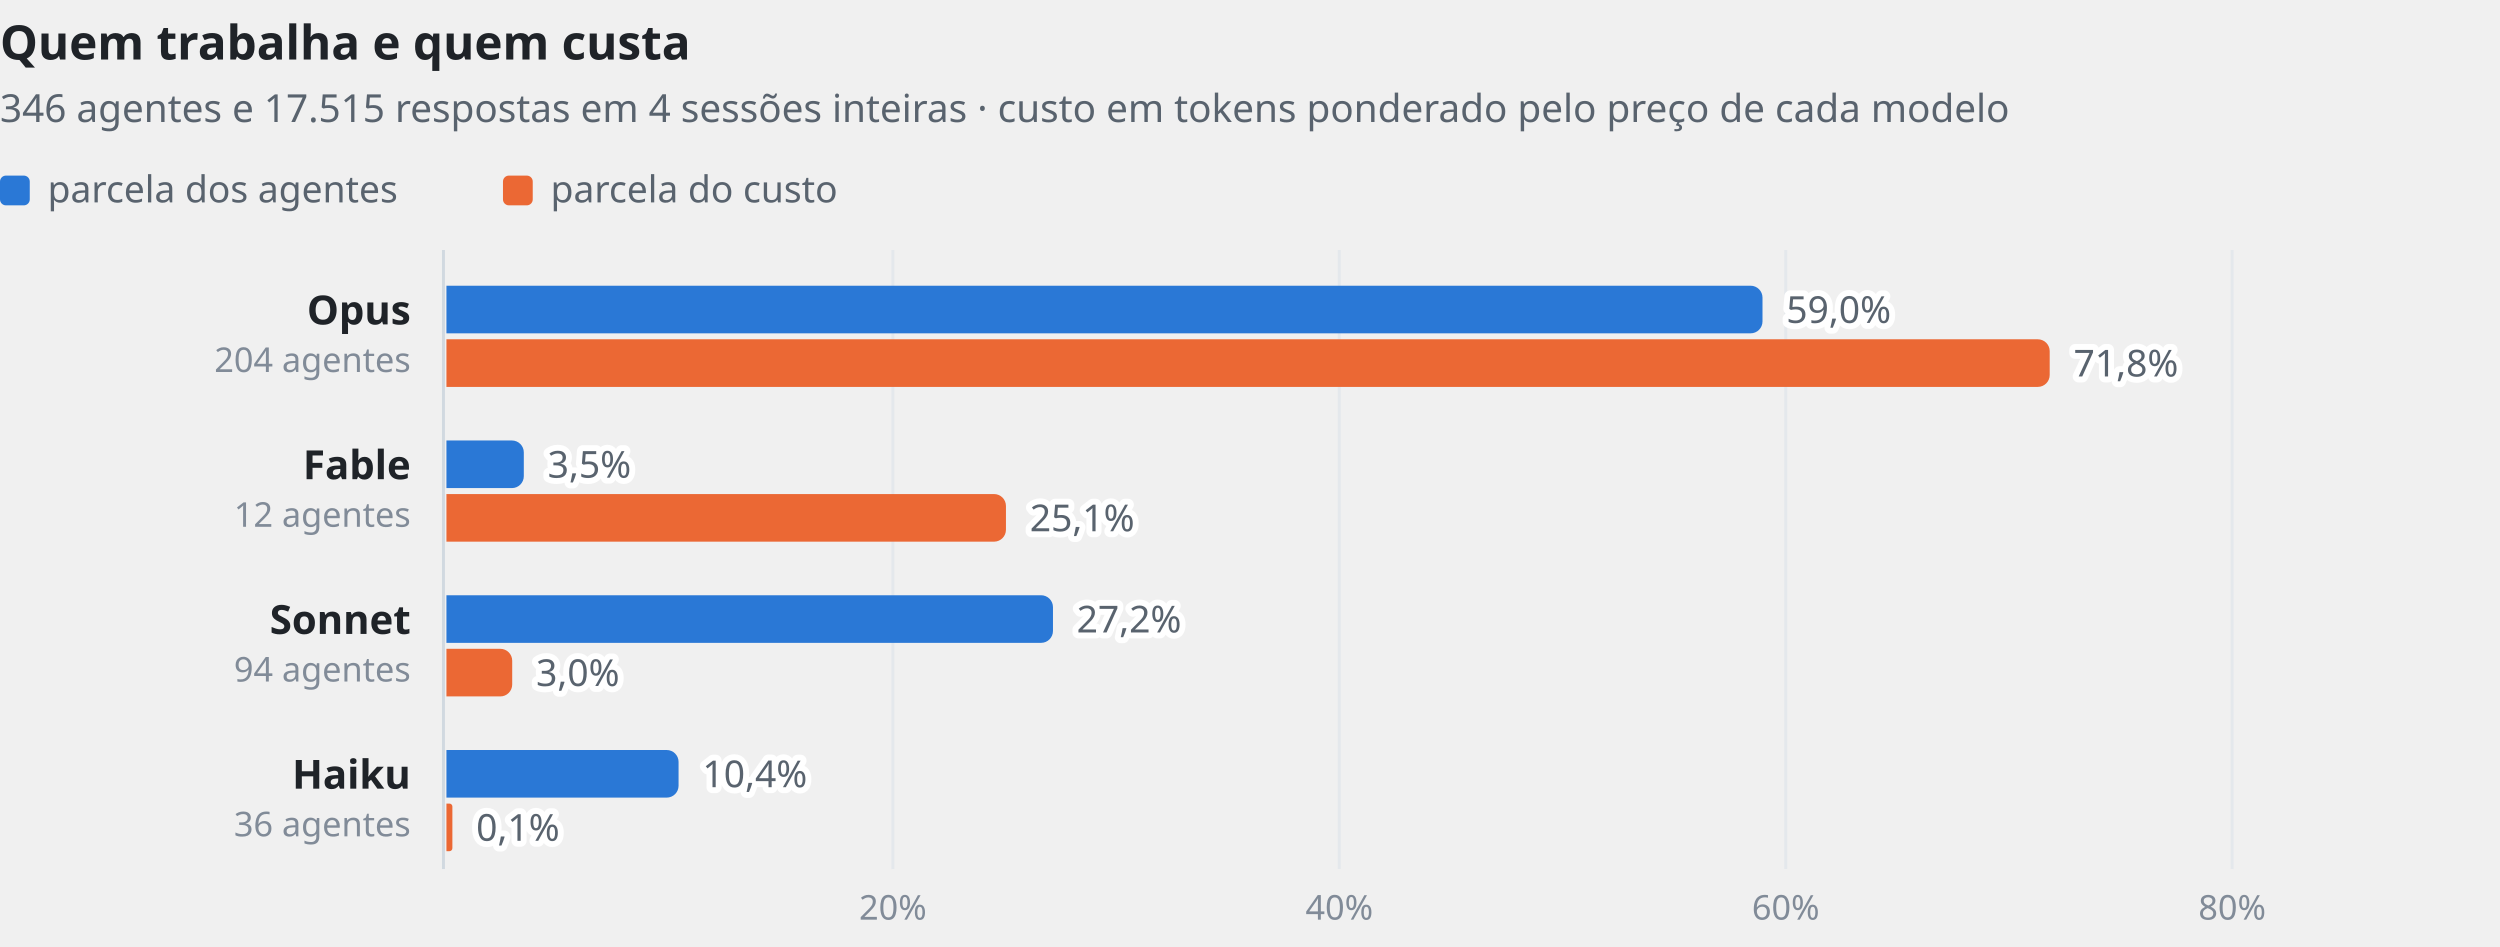
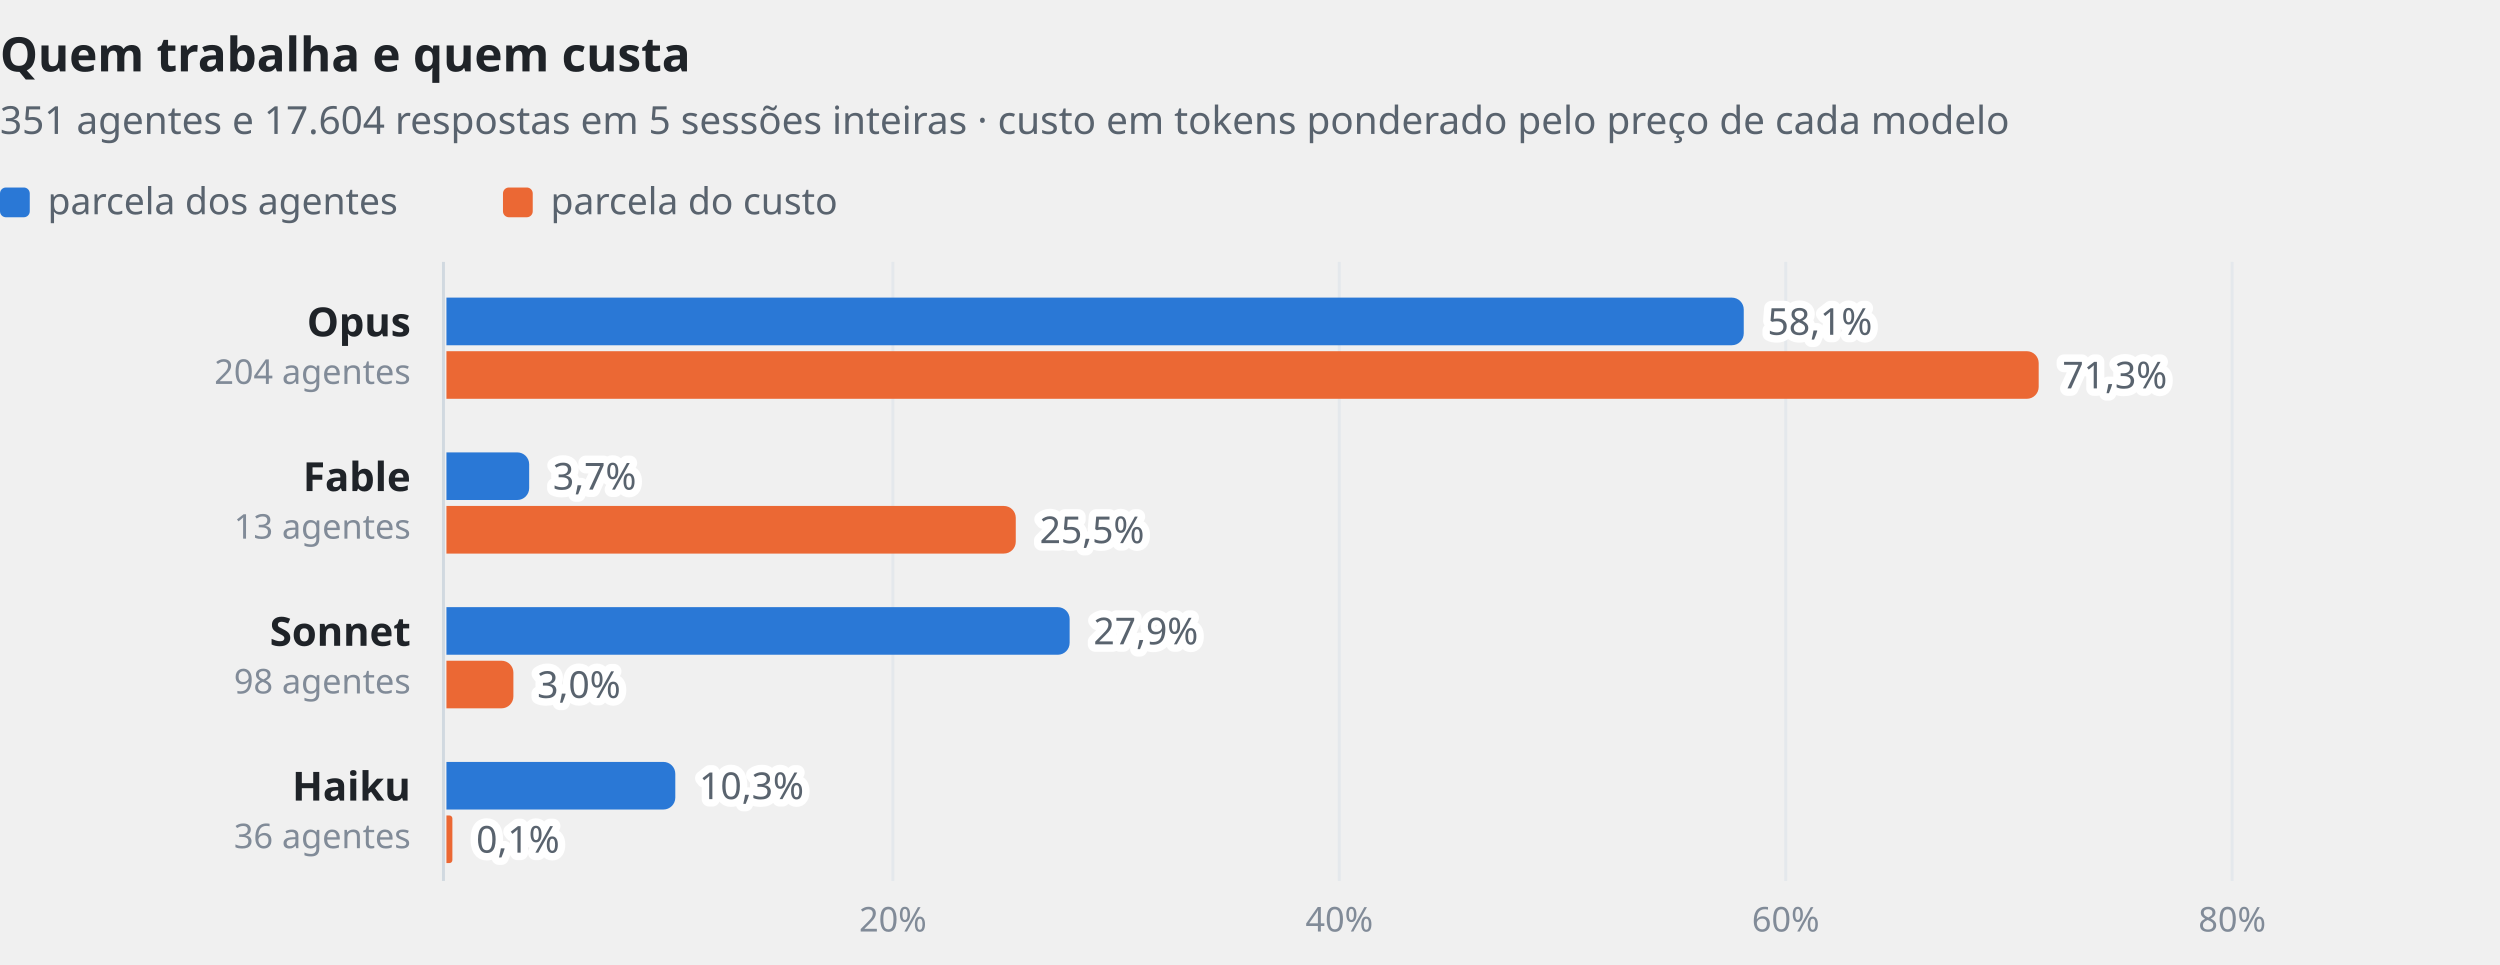
- <svg xmlns="http://www.w3.org/2000/svg" viewBox="0 0 840 318" width="840" height="318" role="img" aria-label="Parcela dos agentes e parcela do custo por modelo: opus 59,0% dos agentes e 71,8% do custo; fable 3,5% dos agentes e 25,1% do custo; sonnet 27,2% dos agentes e 3,0% do custo; haiku 10,4% dos agentes e 0,1% do custo" font-family="-apple-system,BlinkMacSystemFont,'Segoe UI','Noto Sans',Helvetica,Arial,sans-serif">
-   <text x="0" y="20" font-size="16" fill="#1f2328" font-weight="700" text-anchor="start">Quem trabalha e quem custa</text>
-   <text x="0" y="41" font-size="13" fill="#59636e" font-weight="400" text-anchor="start">346 agentes e 17.515 respostas em 4 sessões inteiras · custo em tokens ponderado pelo preço de cada modelo</text>
-   <rect x="0" y="59" width="10" height="10" rx="2" fill="#2a78d6" />
-   <text x="16" y="68" font-size="12.5" fill="#59636e" font-weight="400" text-anchor="start">parcela dos agentes</text>
-   <rect x="169" y="59" width="10" height="10" rx="2" fill="#eb6834" />
-   <text x="185" y="68" font-size="12.5" fill="#59636e" font-weight="400" text-anchor="start">parcela do custo</text>
-   <path d="M300.0 84V292" stroke="#e4e8ec" stroke-width="1" />
-   <text x="300.0" y="309" font-size="11.5" fill="#818b98" font-weight="400" text-anchor="middle">20%</text>
-   <path d="M450.0 84V292" stroke="#e4e8ec" stroke-width="1" />
-   <text x="450.0" y="309" font-size="11.5" fill="#818b98" font-weight="400" text-anchor="middle">40%</text>
-   <path d="M600.0 84V292" stroke="#e4e8ec" stroke-width="1" />
-   <text x="600.0" y="309" font-size="11.5" fill="#818b98" font-weight="400" text-anchor="middle">60%</text>
-   <path d="M750.0 84V292" stroke="#e4e8ec" stroke-width="1" />
-   <text x="750.0" y="309" font-size="11.5" fill="#818b98" font-weight="400" text-anchor="middle">80%</text>
-   <path d="M149 84V292" stroke="#d1d9e0" stroke-width="1" />
-   <text x="138" y="109" font-size="13.5" fill="#1f2328" font-weight="600" text-anchor="end">Opus</text>
-   <text x="138" y="125" font-size="11.5" fill="#818b98" font-weight="400" text-anchor="end">204 agentes</text>
-   <path d="M150.0 96.0h438.2a4.0 4.0 0 0 1 4.0 4.0v8.0a4.0 4.0 0 0 1 -4.0 4.0h-438.2z" fill="#2a78d6" />
-   <text x="600.197" y="108.5" font-size="12.5" fill="#59636e" font-weight="400" text-anchor="start" stroke="#ffffff" stroke-width="4" paint-order="stroke" stroke-linejoin="round">59,0%</text>
-   <path d="M150.0 114.0h534.7a4.0 4.0 0 0 1 4.0 4.0v8.0a4.0 4.0 0 0 1 -4.0 4.0h-534.7z" fill="#eb6834" />
-   <text x="696.725" y="126.5" font-size="12.5" fill="#59636e" font-weight="400" text-anchor="start" stroke="#ffffff" stroke-width="4" paint-order="stroke" stroke-linejoin="round">71,8%</text>
-   <text x="138" y="161" font-size="13.5" fill="#1f2328" font-weight="600" text-anchor="end">Fable</text>
-   <text x="138" y="177" font-size="11.5" fill="#818b98" font-weight="400" text-anchor="end">12 agentes</text>
-   <path d="M150.0 148.0h22.0a4.0 4.0 0 0 1 4.0 4.0v8.0a4.0 4.0 0 0 1 -4.0 4.0h-22.0z" fill="#2a78d6" />
-   <text x="184.012" y="160.5" font-size="12.5" fill="#59636e" font-weight="400" text-anchor="start" stroke="#ffffff" stroke-width="4" paint-order="stroke" stroke-linejoin="round">3,5%</text>
-   <path d="M150.0 166.0h184.0a4.0 4.0 0 0 1 4.0 4.0v8.0a4.0 4.0 0 0 1 -4.0 4.0h-184.0z" fill="#eb6834" />
-   <text x="346.025" y="178.5" font-size="12.5" fill="#59636e" font-weight="400" text-anchor="start" stroke="#ffffff" stroke-width="4" paint-order="stroke" stroke-linejoin="round">25,1%</text>
-   <text x="138" y="213" font-size="13.5" fill="#1f2328" font-weight="600" text-anchor="end">Sonnet</text>
-   <text x="138" y="229" font-size="11.5" fill="#818b98" font-weight="400" text-anchor="end">94 agentes</text>
-   <path d="M150.0 200.0h199.8a4.0 4.0 0 0 1 4.0 4.0v8.0a4.0 4.0 0 0 1 -4.0 4.0h-199.8z" fill="#2a78d6" />
-   <text x="361.757" y="212.5" font-size="12.5" fill="#59636e" font-weight="400" text-anchor="start" stroke="#ffffff" stroke-width="4" paint-order="stroke" stroke-linejoin="round">27,2%</text>
-   <path d="M150.0 218.0h18.1a4.0 4.0 0 0 1 4.0 4.0v8.0a4.0 4.0 0 0 1 -4.0 4.0h-18.1z" fill="#eb6834" />
-   <text x="180.125" y="230.5" font-size="12.5" fill="#59636e" font-weight="400" text-anchor="start" stroke="#ffffff" stroke-width="4" paint-order="stroke" stroke-linejoin="round">3,0%</text>
-   <text x="138" y="265" font-size="13.5" fill="#1f2328" font-weight="600" text-anchor="end">Haiku</text>
-   <text x="138" y="281" font-size="11.5" fill="#818b98" font-weight="400" text-anchor="end">36 agentes</text>
-   <path d="M150.0 252.0h74.0a4.0 4.0 0 0 1 4.0 4.0v8.0a4.0 4.0 0 0 1 -4.0 4.0h-74.0z" fill="#2a78d6" />
-   <text x="236.035" y="264.5" font-size="12.5" fill="#59636e" font-weight="400" text-anchor="start" stroke="#ffffff" stroke-width="4" paint-order="stroke" stroke-linejoin="round">10,4%</text>
-   <path d="M150.0 270.0h1.0a1.0 1.0 0 0 1 1.0 1.0v14.0a1.0 1.0 0 0 1 -1.0 1.0h-1.0z" fill="#eb6834" />
-   <text x="160" y="282.5" font-size="12.5" fill="#59636e" font-weight="400" text-anchor="start" stroke="#ffffff" stroke-width="4" paint-order="stroke" stroke-linejoin="round">0,1%</text>
+ <svg xmlns="http://www.w3.org/2000/svg" viewBox="0 0 840 324" width="840" height="324" role="img" aria-label="Parcela dos agentes e parcela do custo por modelo: Opus 58,1% dos agentes e 71,3% do custo; Fable 3,7% dos agentes e 25,5% do custo; Sonnet 27,9% dos agentes e 3,0% do custo; Haiku 10,3% dos agentes e 0,1% do custo" font-family="-apple-system,BlinkMacSystemFont,'Segoe UI','Noto Sans',Helvetica,Arial,sans-serif">
+   <text x="0" y="24" font-size="16" fill="#1f2328" font-weight="700" text-anchor="start">Quem trabalha e quem custa</text>
+   <text x="0" y="45" font-size="13" fill="#59636e" font-weight="400" text-anchor="start">351 agentes e 17.604 respostas em 5 sessões inteiras · custo em tokens ponderado pelo preço de cada modelo</text>
+   <rect x="0" y="63" width="10" height="10" rx="2" fill="#2a78d6" />
+   <text x="16" y="72" font-size="12.5" fill="#59636e" font-weight="400" text-anchor="start">parcela dos agentes</text>
+   <rect x="169" y="63" width="10" height="10" rx="2" fill="#eb6834" />
+   <text x="185" y="72" font-size="12.5" fill="#59636e" font-weight="400" text-anchor="start">parcela do custo</text>
+   <path d="M300.0 88V296" stroke="#e4e8ec" stroke-width="1" />
+   <text x="300.0" y="313" font-size="11.5" fill="#818b98" font-weight="400" text-anchor="middle">20%</text>
+   <path d="M450.0 88V296" stroke="#e4e8ec" stroke-width="1" />
+   <text x="450.0" y="313" font-size="11.5" fill="#818b98" font-weight="400" text-anchor="middle">40%</text>
+   <path d="M600.0 88V296" stroke="#e4e8ec" stroke-width="1" />
+   <text x="600.0" y="313" font-size="11.5" fill="#818b98" font-weight="400" text-anchor="middle">60%</text>
+   <path d="M750.0 88V296" stroke="#e4e8ec" stroke-width="1" />
+   <text x="750.0" y="313" font-size="11.5" fill="#818b98" font-weight="400" text-anchor="middle">80%</text>
+   <path d="M149 88V296" stroke="#d1d9e0" stroke-width="1" />
+   <text x="138" y="113" font-size="13.5" fill="#1f2328" font-weight="600" text-anchor="end">Opus</text>
+   <text x="138" y="129" font-size="11.5" fill="#818b98" font-weight="400" text-anchor="end">204 agentes</text>
+   <path d="M150.0 100.0h431.9a4.0 4.0 0 0 1 4.0 4.0v8.0a4.0 4.0 0 0 1 -4.0 4.0h-431.9z" fill="#2a78d6" />
+   <text x="593.897" y="112.5" font-size="12.5" fill="#59636e" font-weight="400" text-anchor="start" stroke="#ffffff" stroke-width="5" paint-order="stroke" stroke-linejoin="round">58,1%</text>
+   <path d="M150.0 118.0h531.0a4.0 4.0 0 0 1 4.0 4.0v8.0a4.0 4.0 0 0 1 -4.0 4.0h-531.0z" fill="#eb6834" />
+   <text x="692.975" y="130.5" font-size="12.5" fill="#59636e" font-weight="400" text-anchor="start" stroke="#ffffff" stroke-width="5" paint-order="stroke" stroke-linejoin="round">71,3%</text>
+   <text x="138" y="165" font-size="13.5" fill="#1f2328" font-weight="600" text-anchor="end">Fable</text>
+   <text x="138" y="181" font-size="11.5" fill="#818b98" font-weight="400" text-anchor="end">13 agentes</text>
+   <path d="M150.0 152.0h23.8a4.0 4.0 0 0 1 4.0 4.0v8.0a4.0 4.0 0 0 1 -4.0 4.0h-23.8z" fill="#2a78d6" />
+   <text x="185.778" y="164.5" font-size="12.5" fill="#59636e" font-weight="400" text-anchor="start" stroke="#ffffff" stroke-width="5" paint-order="stroke" stroke-linejoin="round">3,7%</text>
+   <path d="M150.0 170.0h187.3a4.0 4.0 0 0 1 4.0 4.0v8.0a4.0 4.0 0 0 1 -4.0 4.0h-187.3z" fill="#eb6834" />
+   <text x="349.325" y="182.5" font-size="12.5" fill="#59636e" font-weight="400" text-anchor="start" stroke="#ffffff" stroke-width="5" paint-order="stroke" stroke-linejoin="round">25,5%</text>
+   <text x="138" y="217" font-size="13.5" fill="#1f2328" font-weight="600" text-anchor="end">Sonnet</text>
+   <text x="138" y="233" font-size="11.5" fill="#818b98" font-weight="400" text-anchor="end">98 agentes</text>
+   <path d="M150.0 204.0h205.4a4.0 4.0 0 0 1 4.0 4.0v8.0a4.0 4.0 0 0 1 -4.0 4.0h-205.4z" fill="#2a78d6" />
+   <text x="367.402" y="216.5" font-size="12.5" fill="#59636e" font-weight="400" text-anchor="start" stroke="#ffffff" stroke-width="5" paint-order="stroke" stroke-linejoin="round">27,9%</text>
+   <path d="M150.0 222.0h18.5a4.0 4.0 0 0 1 4.0 4.0v8.0a4.0 4.0 0 0 1 -4.0 4.0h-18.5z" fill="#eb6834" />
+   <text x="180.5" y="234.5" font-size="12.5" fill="#59636e" font-weight="400" text-anchor="start" stroke="#ffffff" stroke-width="5" paint-order="stroke" stroke-linejoin="round">3,0%</text>
+   <text x="138" y="269" font-size="13.5" fill="#1f2328" font-weight="600" text-anchor="end">Haiku</text>
+   <text x="138" y="285" font-size="11.5" fill="#818b98" font-weight="400" text-anchor="end">36 agentes</text>
+   <path d="M150.0 256.0h72.9a4.0 4.0 0 0 1 4.0 4.0v8.0a4.0 4.0 0 0 1 -4.0 4.0h-72.9z" fill="#2a78d6" />
+   <text x="234.923" y="268.5" font-size="12.5" fill="#59636e" font-weight="400" text-anchor="start" stroke="#ffffff" stroke-width="5" paint-order="stroke" stroke-linejoin="round">10,3%</text>
+   <path d="M150.0 274.0h1.0a1.0 1.0 0 0 1 1.0 1.0v14.0a1.0 1.0 0 0 1 -1.0 1.0h-1.0z" fill="#eb6834" />
+   <text x="160" y="286.5" font-size="12.5" fill="#59636e" font-weight="400" text-anchor="start" stroke="#ffffff" stroke-width="5" paint-order="stroke" stroke-linejoin="round">0,1%</text>
</svg>
